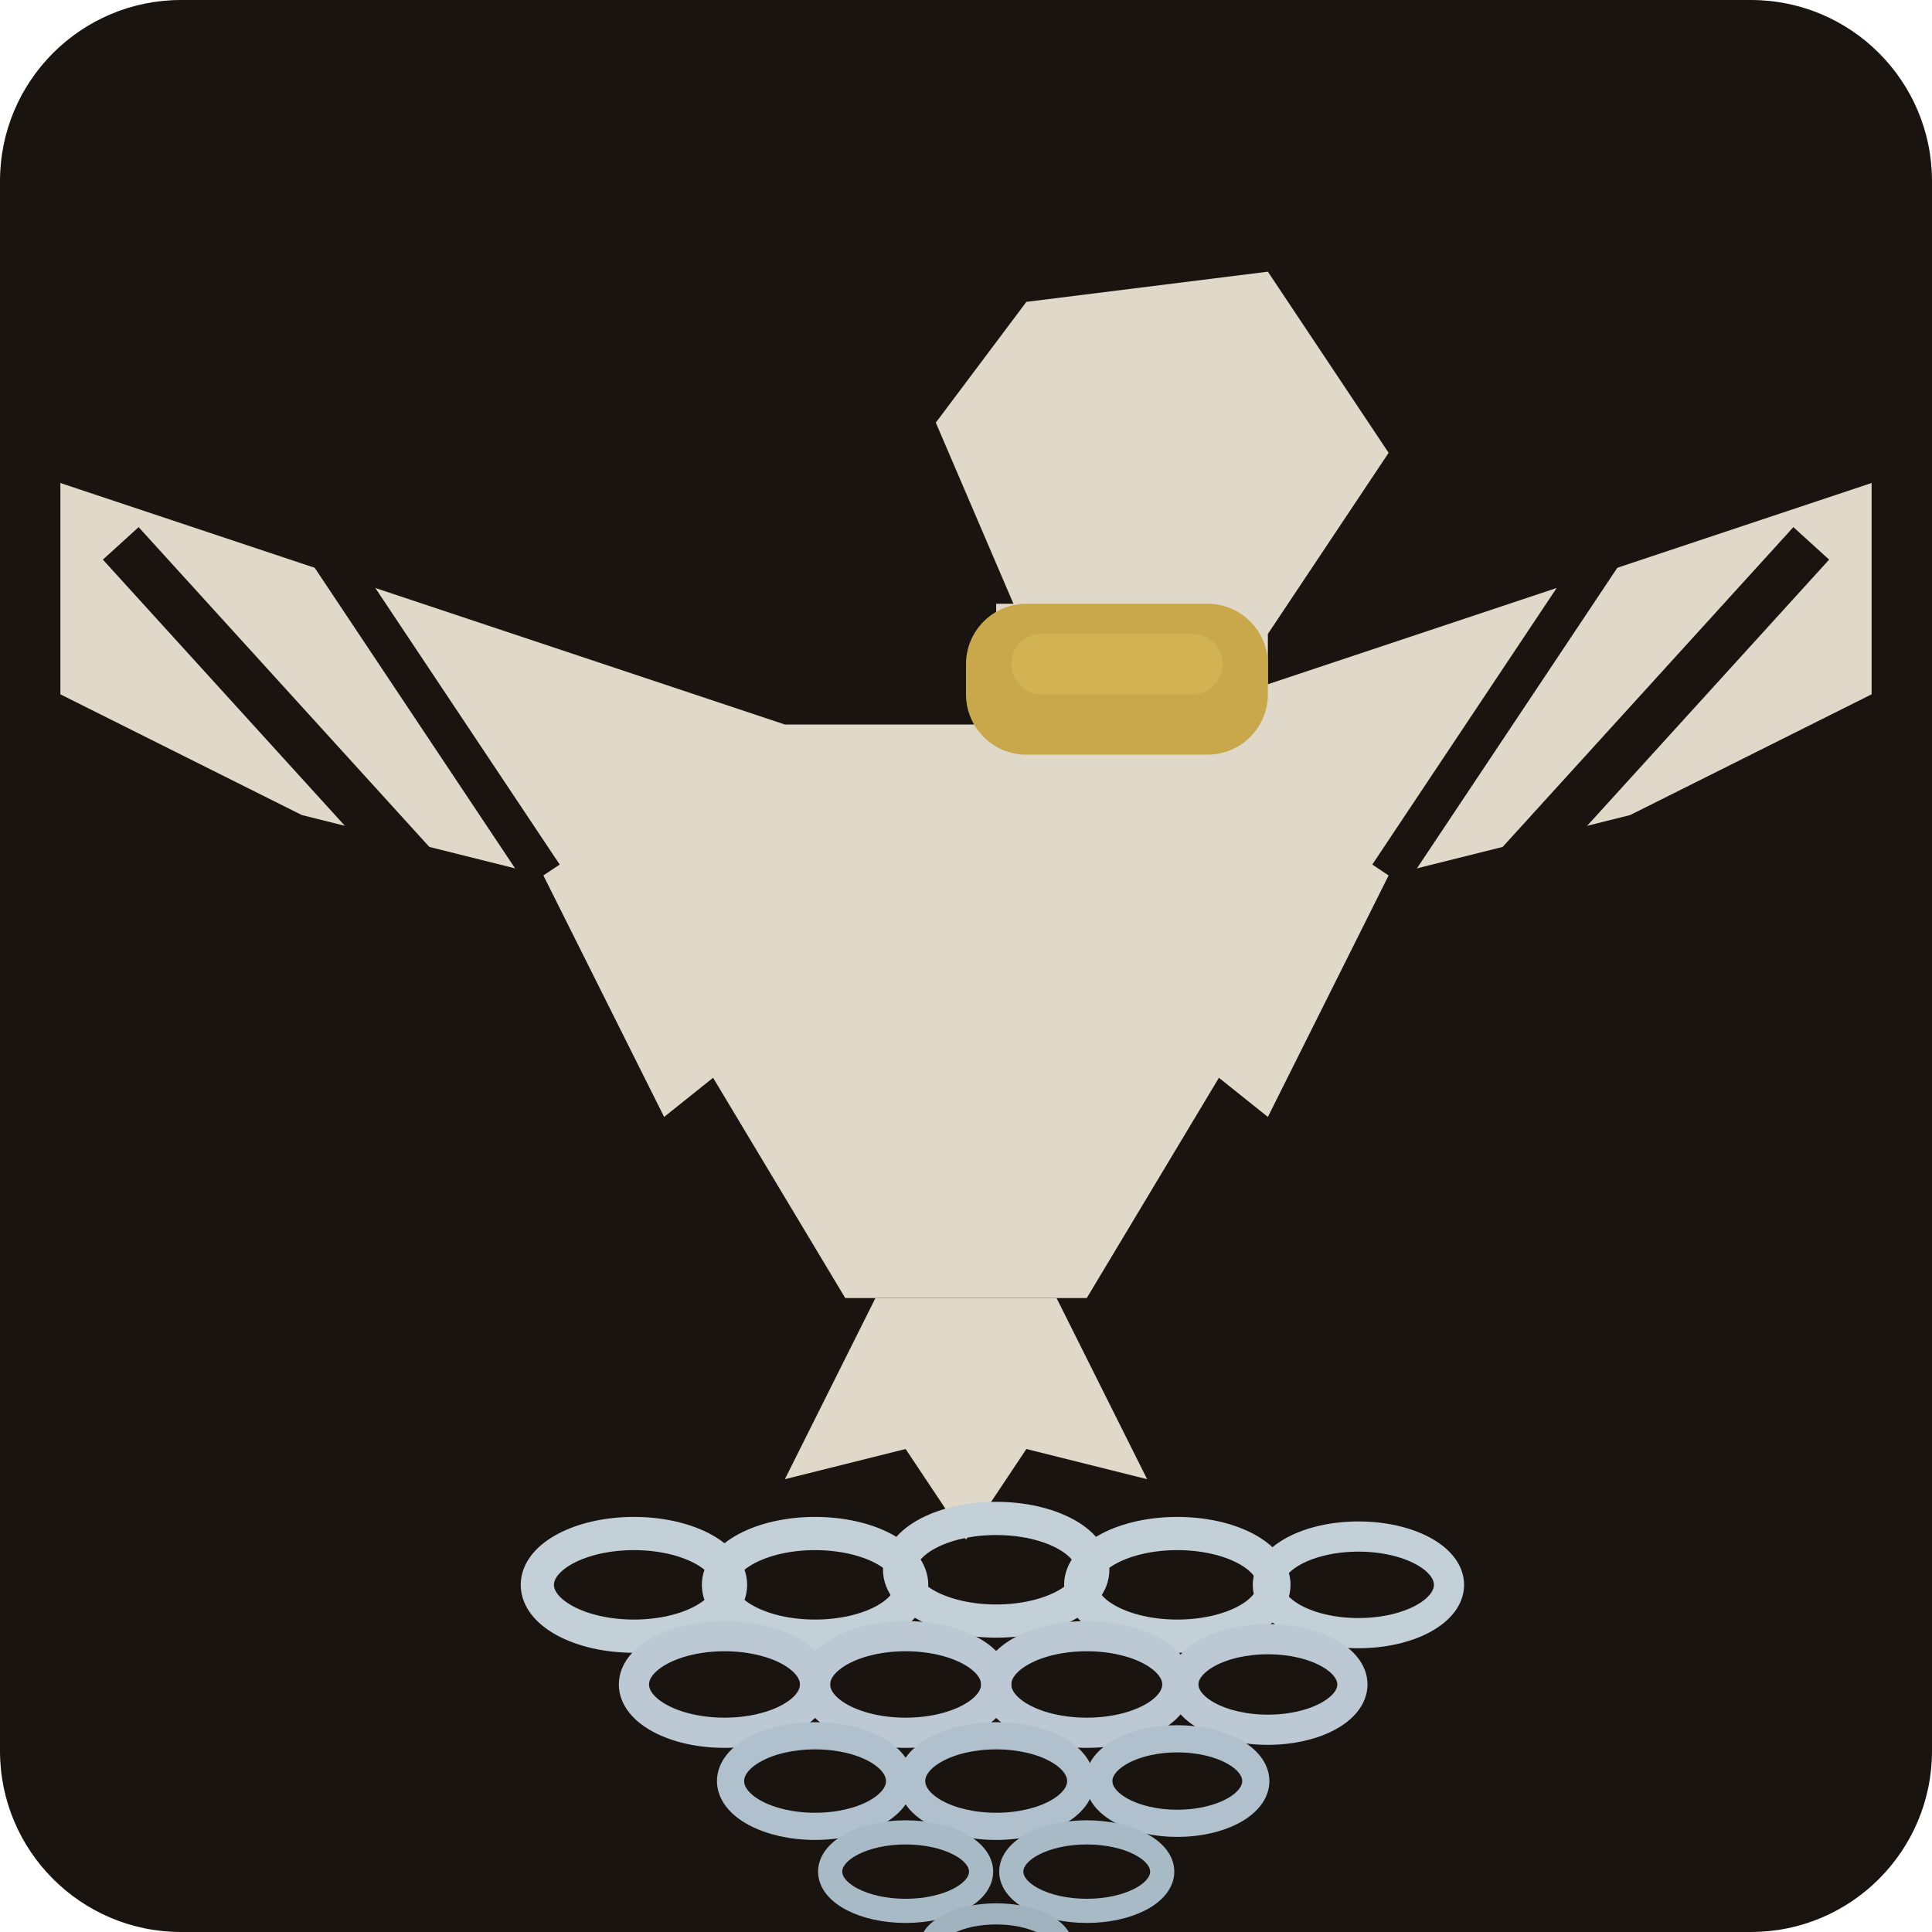
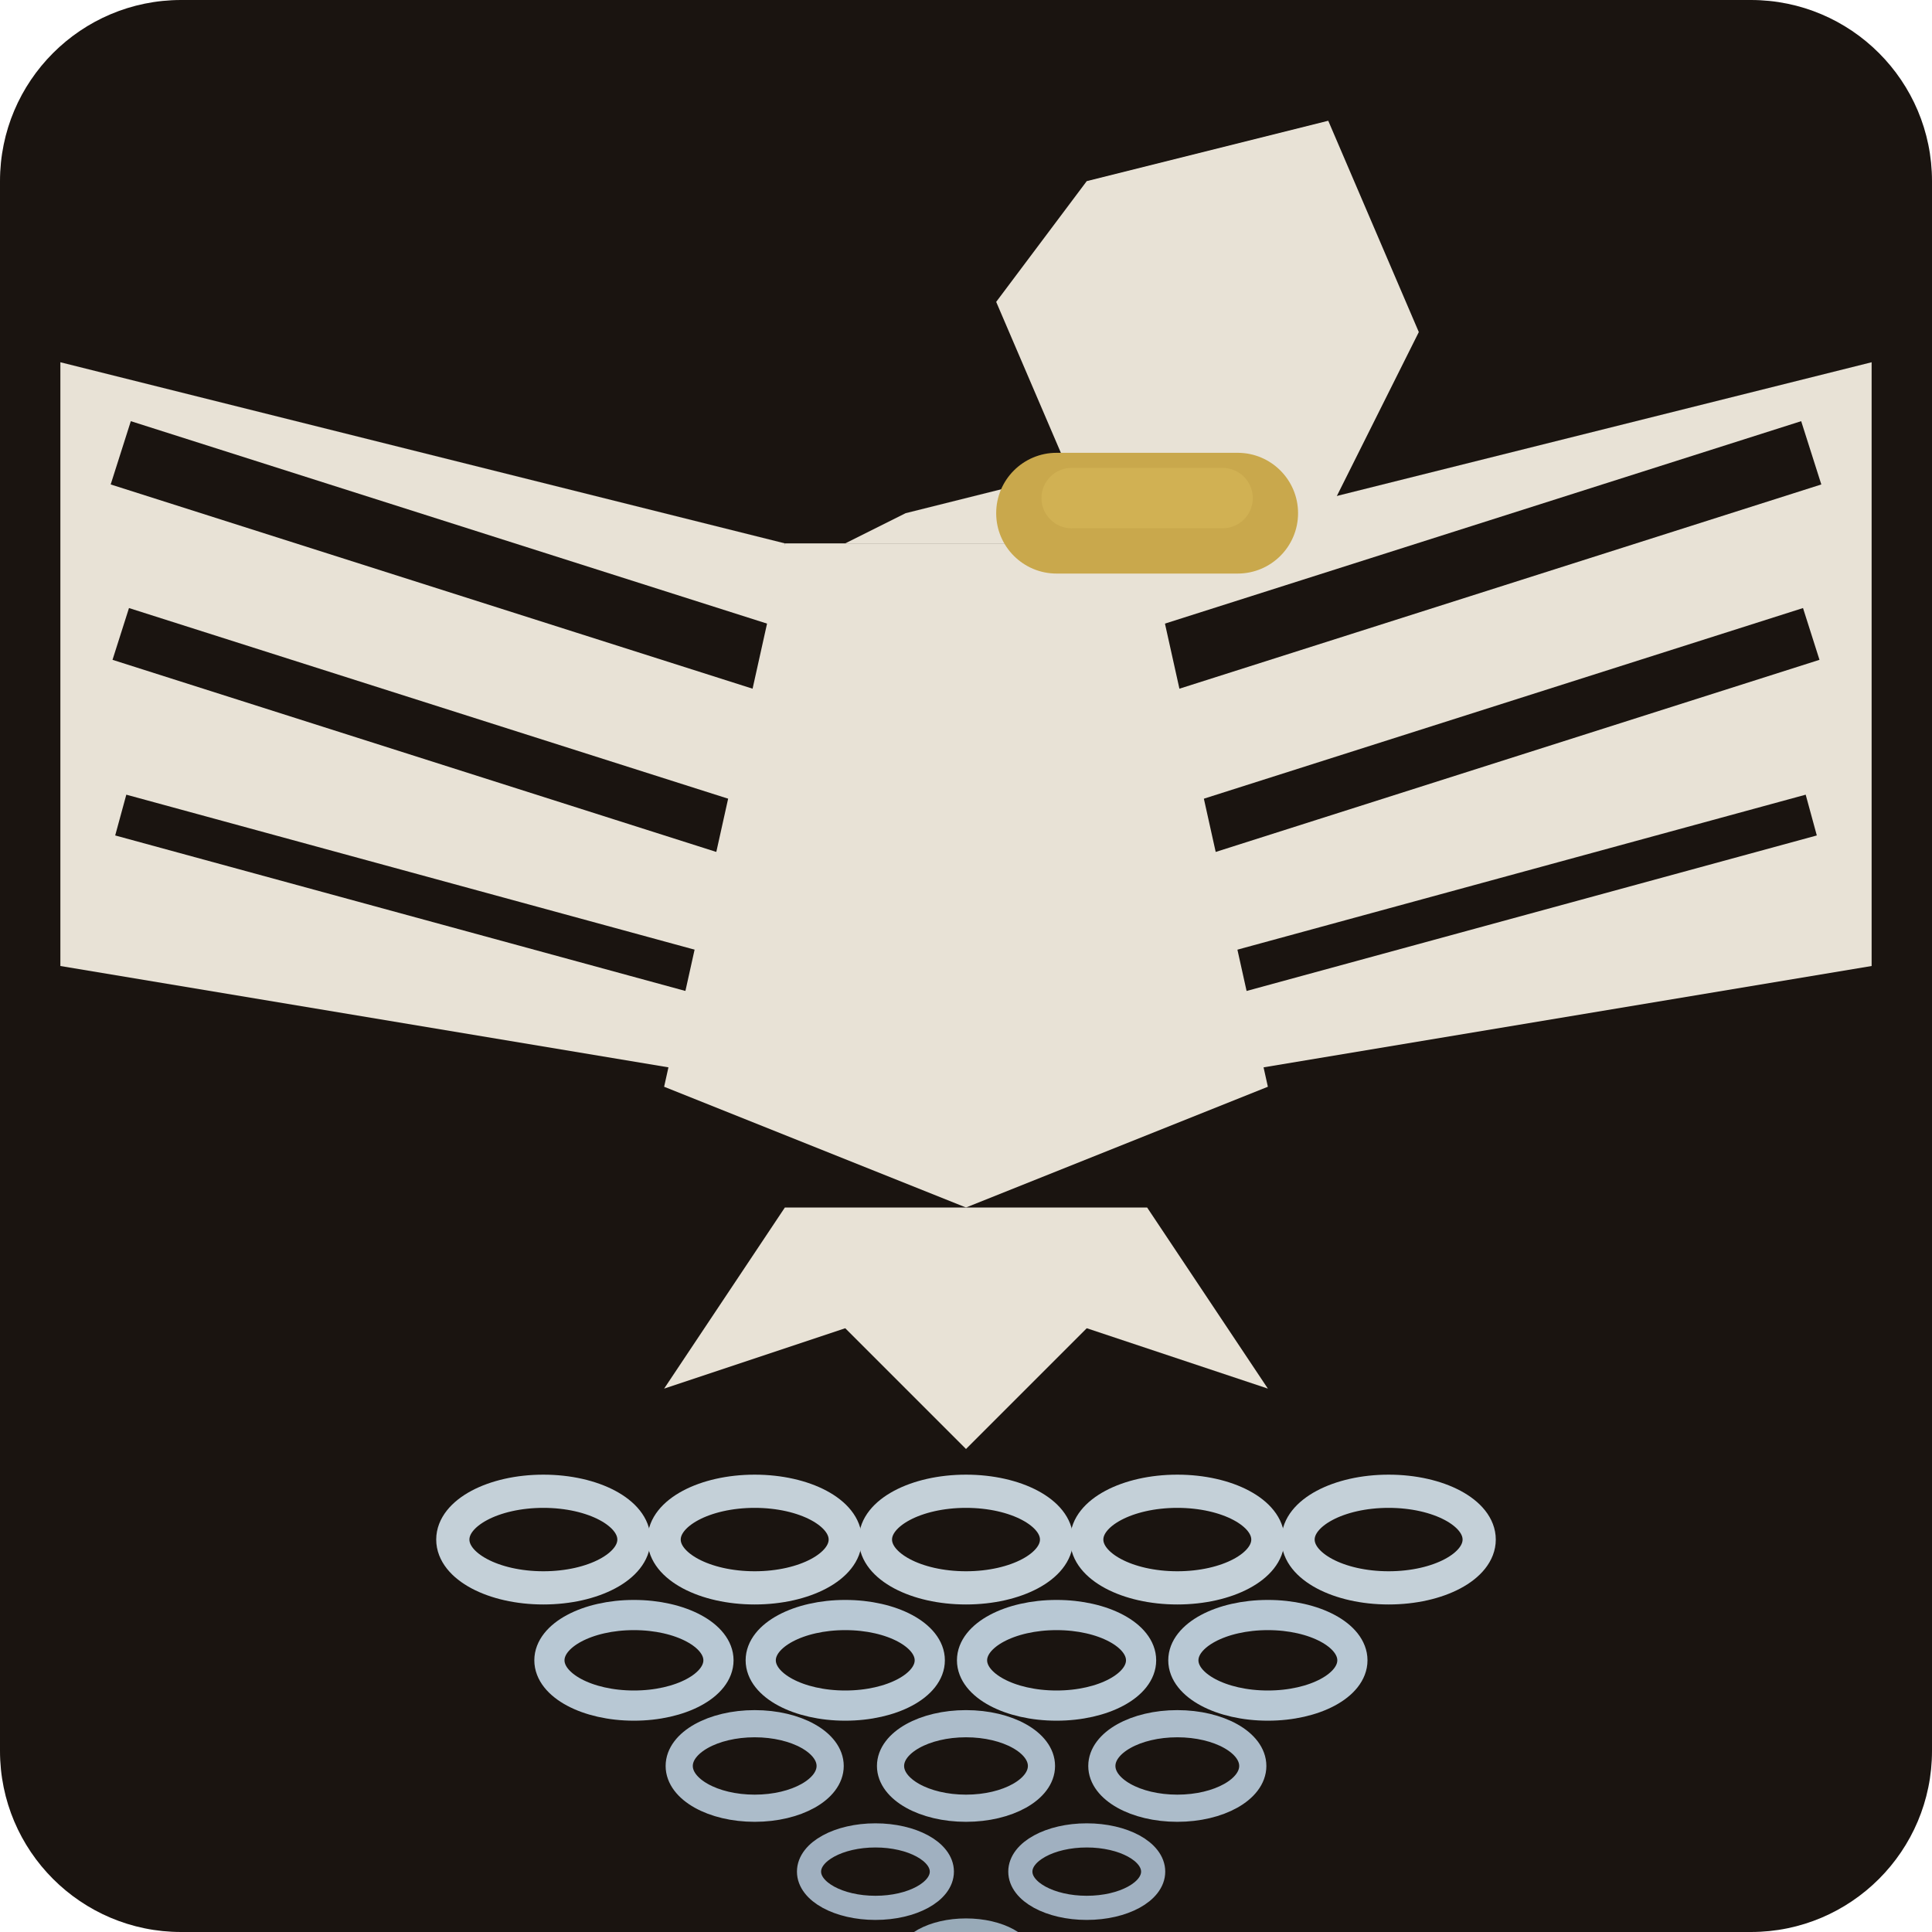
<svg xmlns="http://www.w3.org/2000/svg" viewBox="0 0 64 64" role="img" aria-label="Qori Silver">
  <rect width="64" height="64" rx="6" fill="#1A1410" />
-   <path d="M 26,24 L 2,16 L 2,23 L 10,27 L 18,29 L 22,37 L 27,33 Z" fill="#E0D8C8" />
-   <line x1="4" y1="18" x2="14" y2="29" stroke="#1A1410" stroke-width="1.6" />
-   <line x1="10" y1="17" x2="18" y2="29" stroke="#1A1410" stroke-width="1.3" />
-   <path d="M 38,24 L 62,16 L 62,23 L 54,27 L 46,29 L 42,37 L 37,33 Z" fill="#E0D8C8" />
-   <line x1="60" y1="18" x2="50" y2="29" stroke="#1A1410" stroke-width="1.6" />
-   <line x1="54" y1="17" x2="46" y2="29" stroke="#1A1410" stroke-width="1.3" />
-   <path d="M 26,24 L 38,24 L 42,33 L 36,43 L 28,43 L 22,33 Z" fill="#E0D8C8" />
-   <path d="M 34,10 L 42,9 L 46,15 L 42,21 L 34,21 L 31,14 Z" fill="#E0D8C8" />
-   <rect x="33" y="20" width="9" height="5" fill="#E0D8C8" />
-   <rect x="32" y="20" width="10" height="5" rx="2" fill="#C9A84C" />
-   <rect x="33.5" y="21" width="7" height="2" rx="1" fill="#D9BA5A" opacity="0.6" />
-   <path d="M 29,43 L 26,49 L 30,48 L 32,51 L 34,48 L 38,49 L 35,43 Z" fill="#E0D8C8" />
-   <ellipse cx="21" cy="52.5" rx="3.2" ry="1.7" fill="none" stroke="#C4D0D8" stroke-width="1.1" />
-   <ellipse cx="27" cy="52.5" rx="3.2" ry="1.7" fill="none" stroke="#C4D0D8" stroke-width="1.1" />
-   <ellipse cx="33" cy="52" rx="3.2" ry="1.7" fill="none" stroke="#C4D0D8" stroke-width="1.1" />
-   <ellipse cx="39" cy="52.5" rx="3.2" ry="1.7" fill="none" stroke="#C4D0D8" stroke-width="1.1" />
-   <ellipse cx="45" cy="52.5" rx="3.0" ry="1.6" fill="none" stroke="#C4D0D8" stroke-width="1.0" />
-   <ellipse cx="24" cy="55.8" rx="3.0" ry="1.6" fill="none" stroke="#BCC8D4" stroke-width="1.0" />
-   <ellipse cx="30" cy="55.8" rx="3.0" ry="1.6" fill="none" stroke="#BCC8D4" stroke-width="1.0" />
-   <ellipse cx="36" cy="55.8" rx="3.0" ry="1.6" fill="none" stroke="#BCC8D4" stroke-width="1.0" />
-   <ellipse cx="42" cy="55.8" rx="2.8" ry="1.5" fill="none" stroke="#BCC8D4" stroke-width="1.0" />
-   <ellipse cx="27" cy="59" rx="2.8" ry="1.5" fill="none" stroke="#B0C0CC" stroke-width="0.9" />
-   <ellipse cx="33" cy="59" rx="2.8" ry="1.5" fill="none" stroke="#B0C0CC" stroke-width="0.9" />
-   <ellipse cx="39" cy="59" rx="2.6" ry="1.4" fill="none" stroke="#B0C0CC" stroke-width="0.9" />
-   <ellipse cx="30" cy="62" rx="2.5" ry="1.3" fill="none" stroke="#A8BAC6" stroke-width="0.8" />
-   <ellipse cx="36" cy="62" rx="2.5" ry="1.3" fill="none" stroke="#A8BAC6" stroke-width="0.8" />
-   <ellipse cx="33" cy="64.5" rx="2.2" ry="1.1" fill="none" stroke="#A0B2BE" stroke-width="0.7" />
+   <polygon points="2,12 26,18 26,36 2,32" fill="#E8E2D6" />
+   <line x1="4" y1="15" x2="26" y2="22" stroke="#1A1410" stroke-width="2.2" />
+   <line x1="4" y1="21" x2="26" y2="28" stroke="#1A1410" stroke-width="1.8" />
+   <line x1="4" y1="27" x2="26" y2="33" stroke="#1A1410" stroke-width="1.4" />
+   <polygon points="62,12 38,18 38,36 62,32" fill="#E8E2D6" />
+   <line x1="60" y1="15" x2="38" y2="22" stroke="#1A1410" stroke-width="2.2" />
+   <line x1="60" y1="21" x2="38" y2="28" stroke="#1A1410" stroke-width="1.8" />
+   <line x1="60" y1="27" x2="38" y2="33" stroke="#1A1410" stroke-width="1.4" />
+   <polygon points="26,18 38,18 42,36 32,40 22,36" fill="#E8E2D6" />
+   <polygon points="36,6 44,4 47,11 44,17 36,17 33,10" fill="#E8E2D6" />
+   <polygon points="34,16 42,16 40,18 28,18 30,17" fill="#E8E2D6" />
+   <rect x="33" y="15" width="10" height="4" rx="2" fill="#C9A84C" />
+   <rect x="34.5" y="15.5" width="7" height="2" rx="1" fill="#D9BA5A" opacity="0.5" />
+   <polygon points="26,40 22,46 28,44 32,48 36,44 42,46 38,40" fill="#E8E2D6" />
+   <ellipse cx="18" cy="51" rx="3.0" ry="1.6" fill="none" stroke="#C4D0D8" stroke-width="1.1" />
+   <ellipse cx="25" cy="51" rx="3.0" ry="1.6" fill="none" stroke="#C4D0D8" stroke-width="1.1" />
+   <ellipse cx="32" cy="51" rx="3.0" ry="1.6" fill="none" stroke="#C4D0D8" stroke-width="1.1" />
+   <ellipse cx="39" cy="51" rx="3.0" ry="1.6" fill="none" stroke="#C4D0D8" stroke-width="1.1" />
+   <ellipse cx="46" cy="51" rx="3.0" ry="1.6" fill="none" stroke="#C4D0D8" stroke-width="1.1" />
+   <ellipse cx="21" cy="55" rx="2.8" ry="1.5" fill="none" stroke="#B8C8D4" stroke-width="1.0" />
+   <ellipse cx="28" cy="55" rx="2.8" ry="1.5" fill="none" stroke="#B8C8D4" stroke-width="1.0" />
+   <ellipse cx="35" cy="55" rx="2.8" ry="1.5" fill="none" stroke="#B8C8D4" stroke-width="1.0" />
+   <ellipse cx="42" cy="55" rx="2.8" ry="1.5" fill="none" stroke="#B8C8D4" stroke-width="1.0" />
+   <ellipse cx="25" cy="58.5" rx="2.5" ry="1.4" fill="none" stroke="#ACBCCA" stroke-width="0.9" />
+   <ellipse cx="32" cy="58.5" rx="2.5" ry="1.4" fill="none" stroke="#ACBCCA" stroke-width="0.9" />
+   <ellipse cx="39" cy="58.5" rx="2.5" ry="1.4" fill="none" stroke="#ACBCCA" stroke-width="0.9" />
+   <ellipse cx="29" cy="62" rx="2.2" ry="1.2" fill="none" stroke="#A0B0C0" stroke-width="0.8" />
+   <ellipse cx="36" cy="62" rx="2.2" ry="1.2" fill="none" stroke="#A0B0C0" stroke-width="0.8" />
+   <ellipse cx="32" cy="65" rx="2.0" ry="1.1" fill="none" stroke="#98AAB8" stroke-width="0.7" />
</svg>
